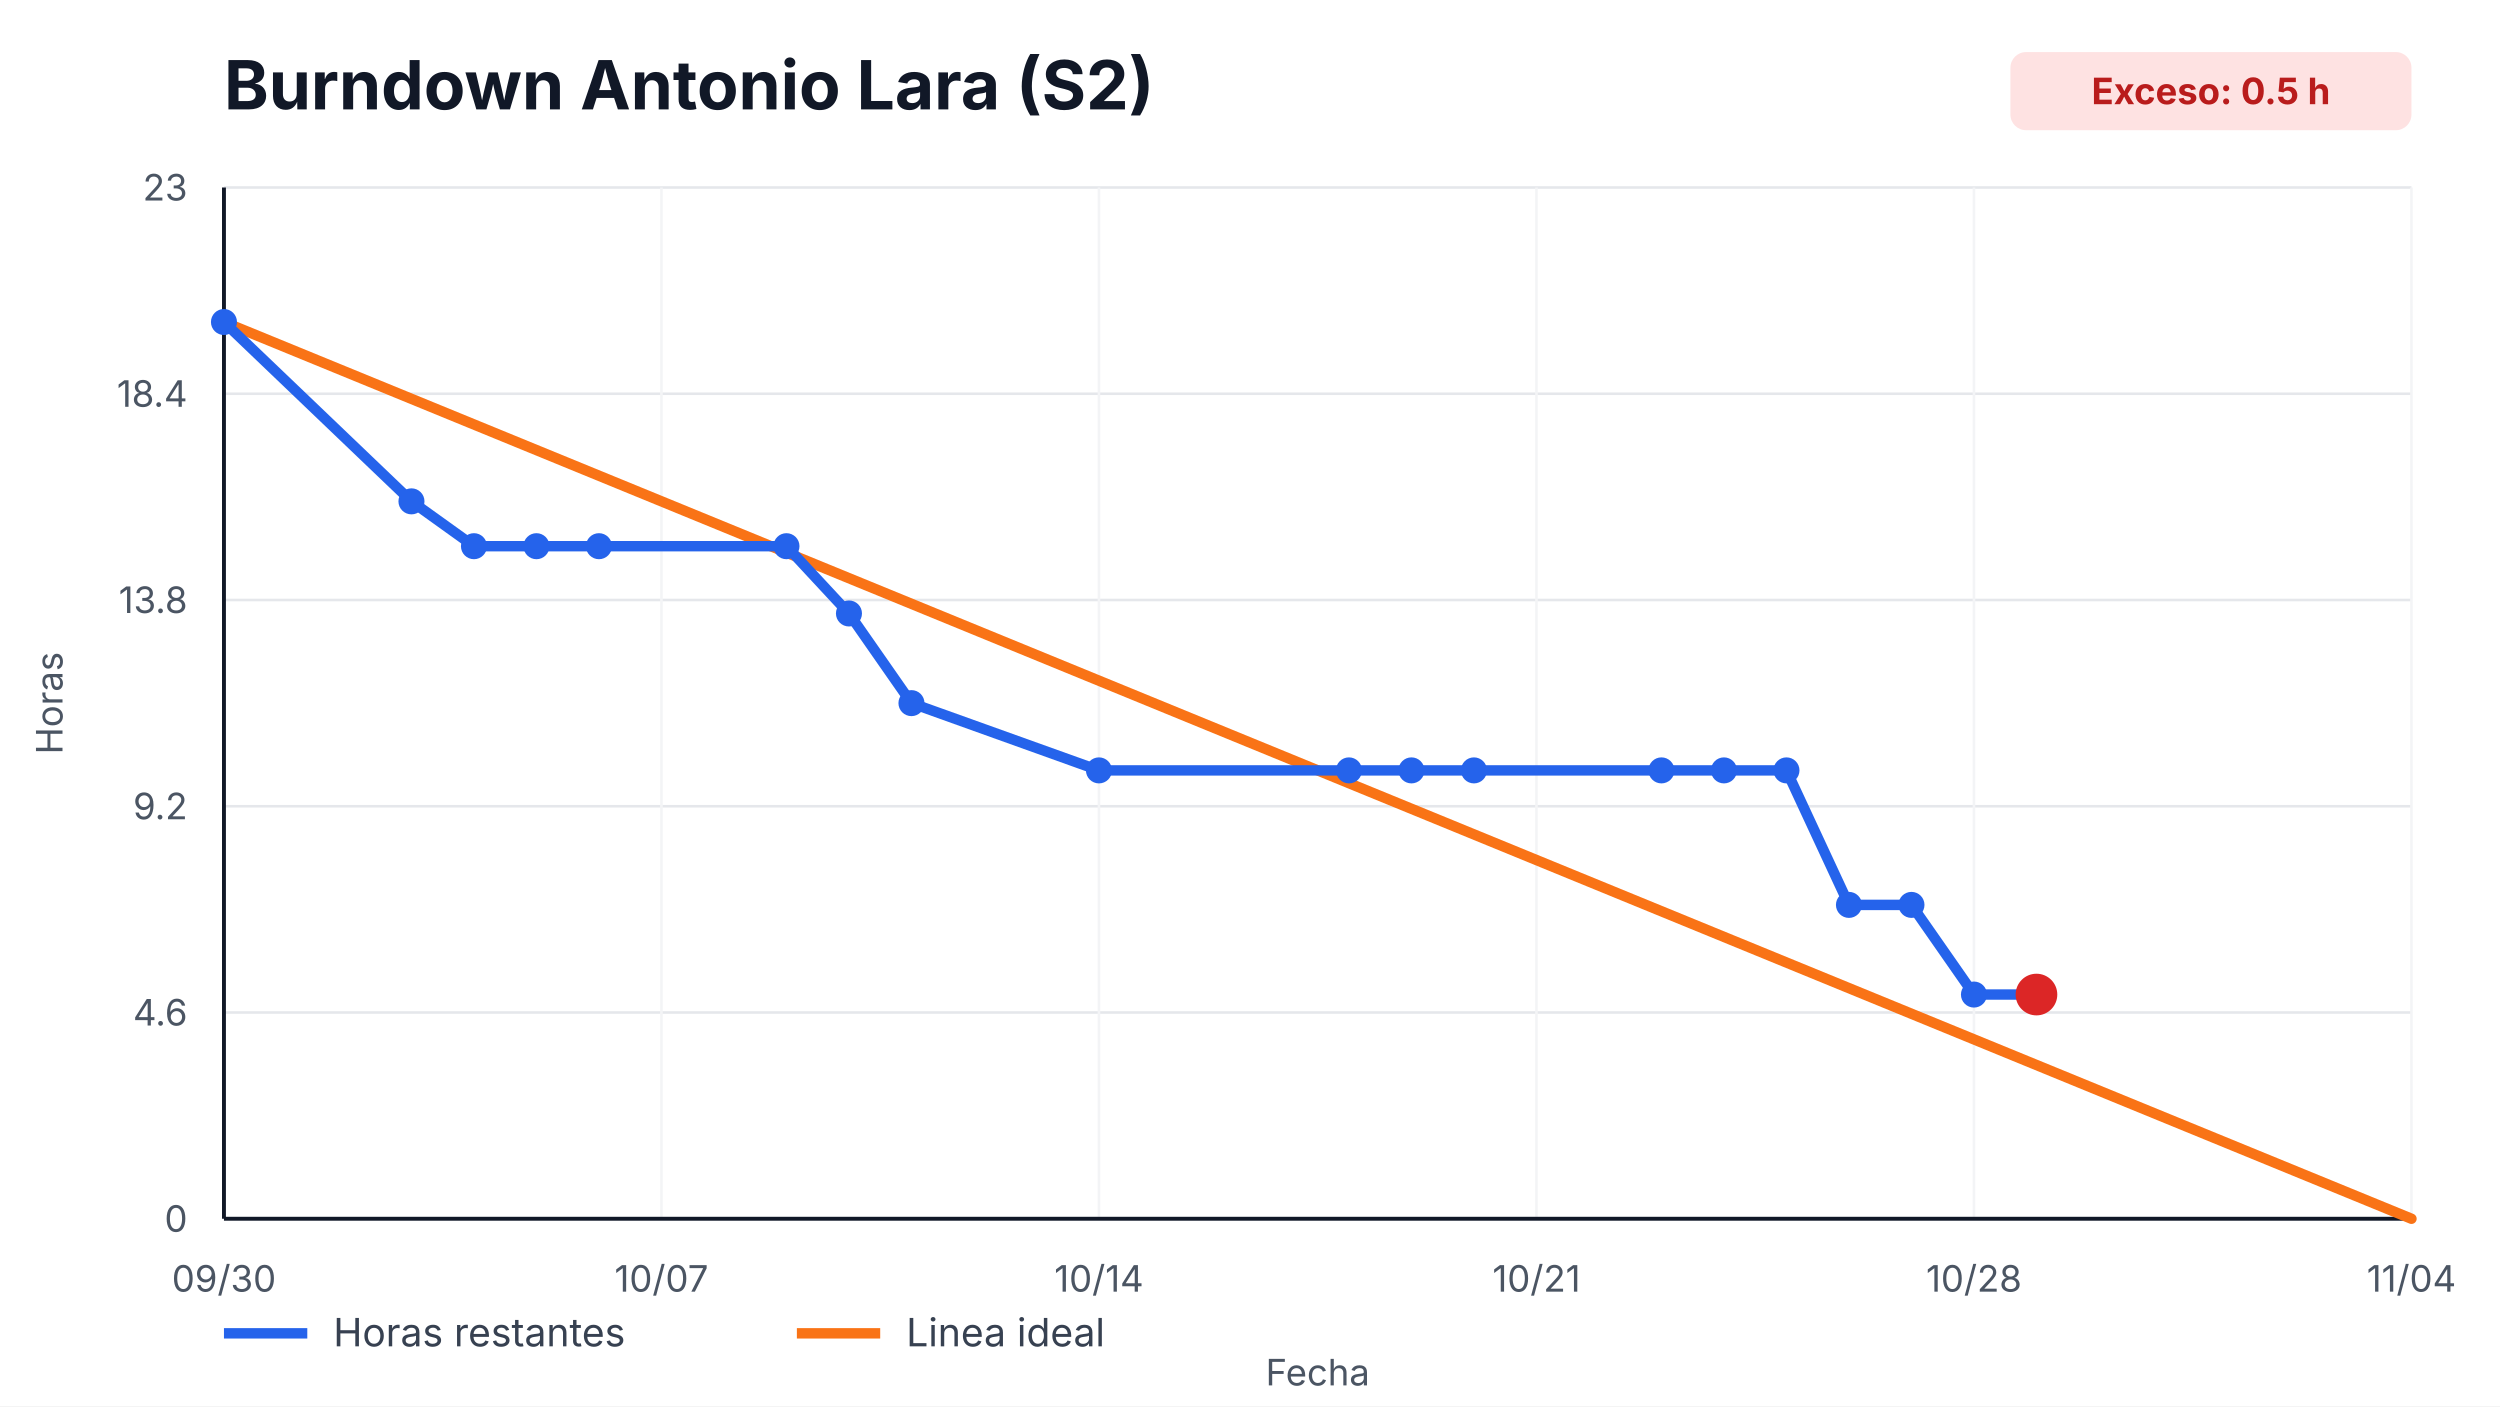
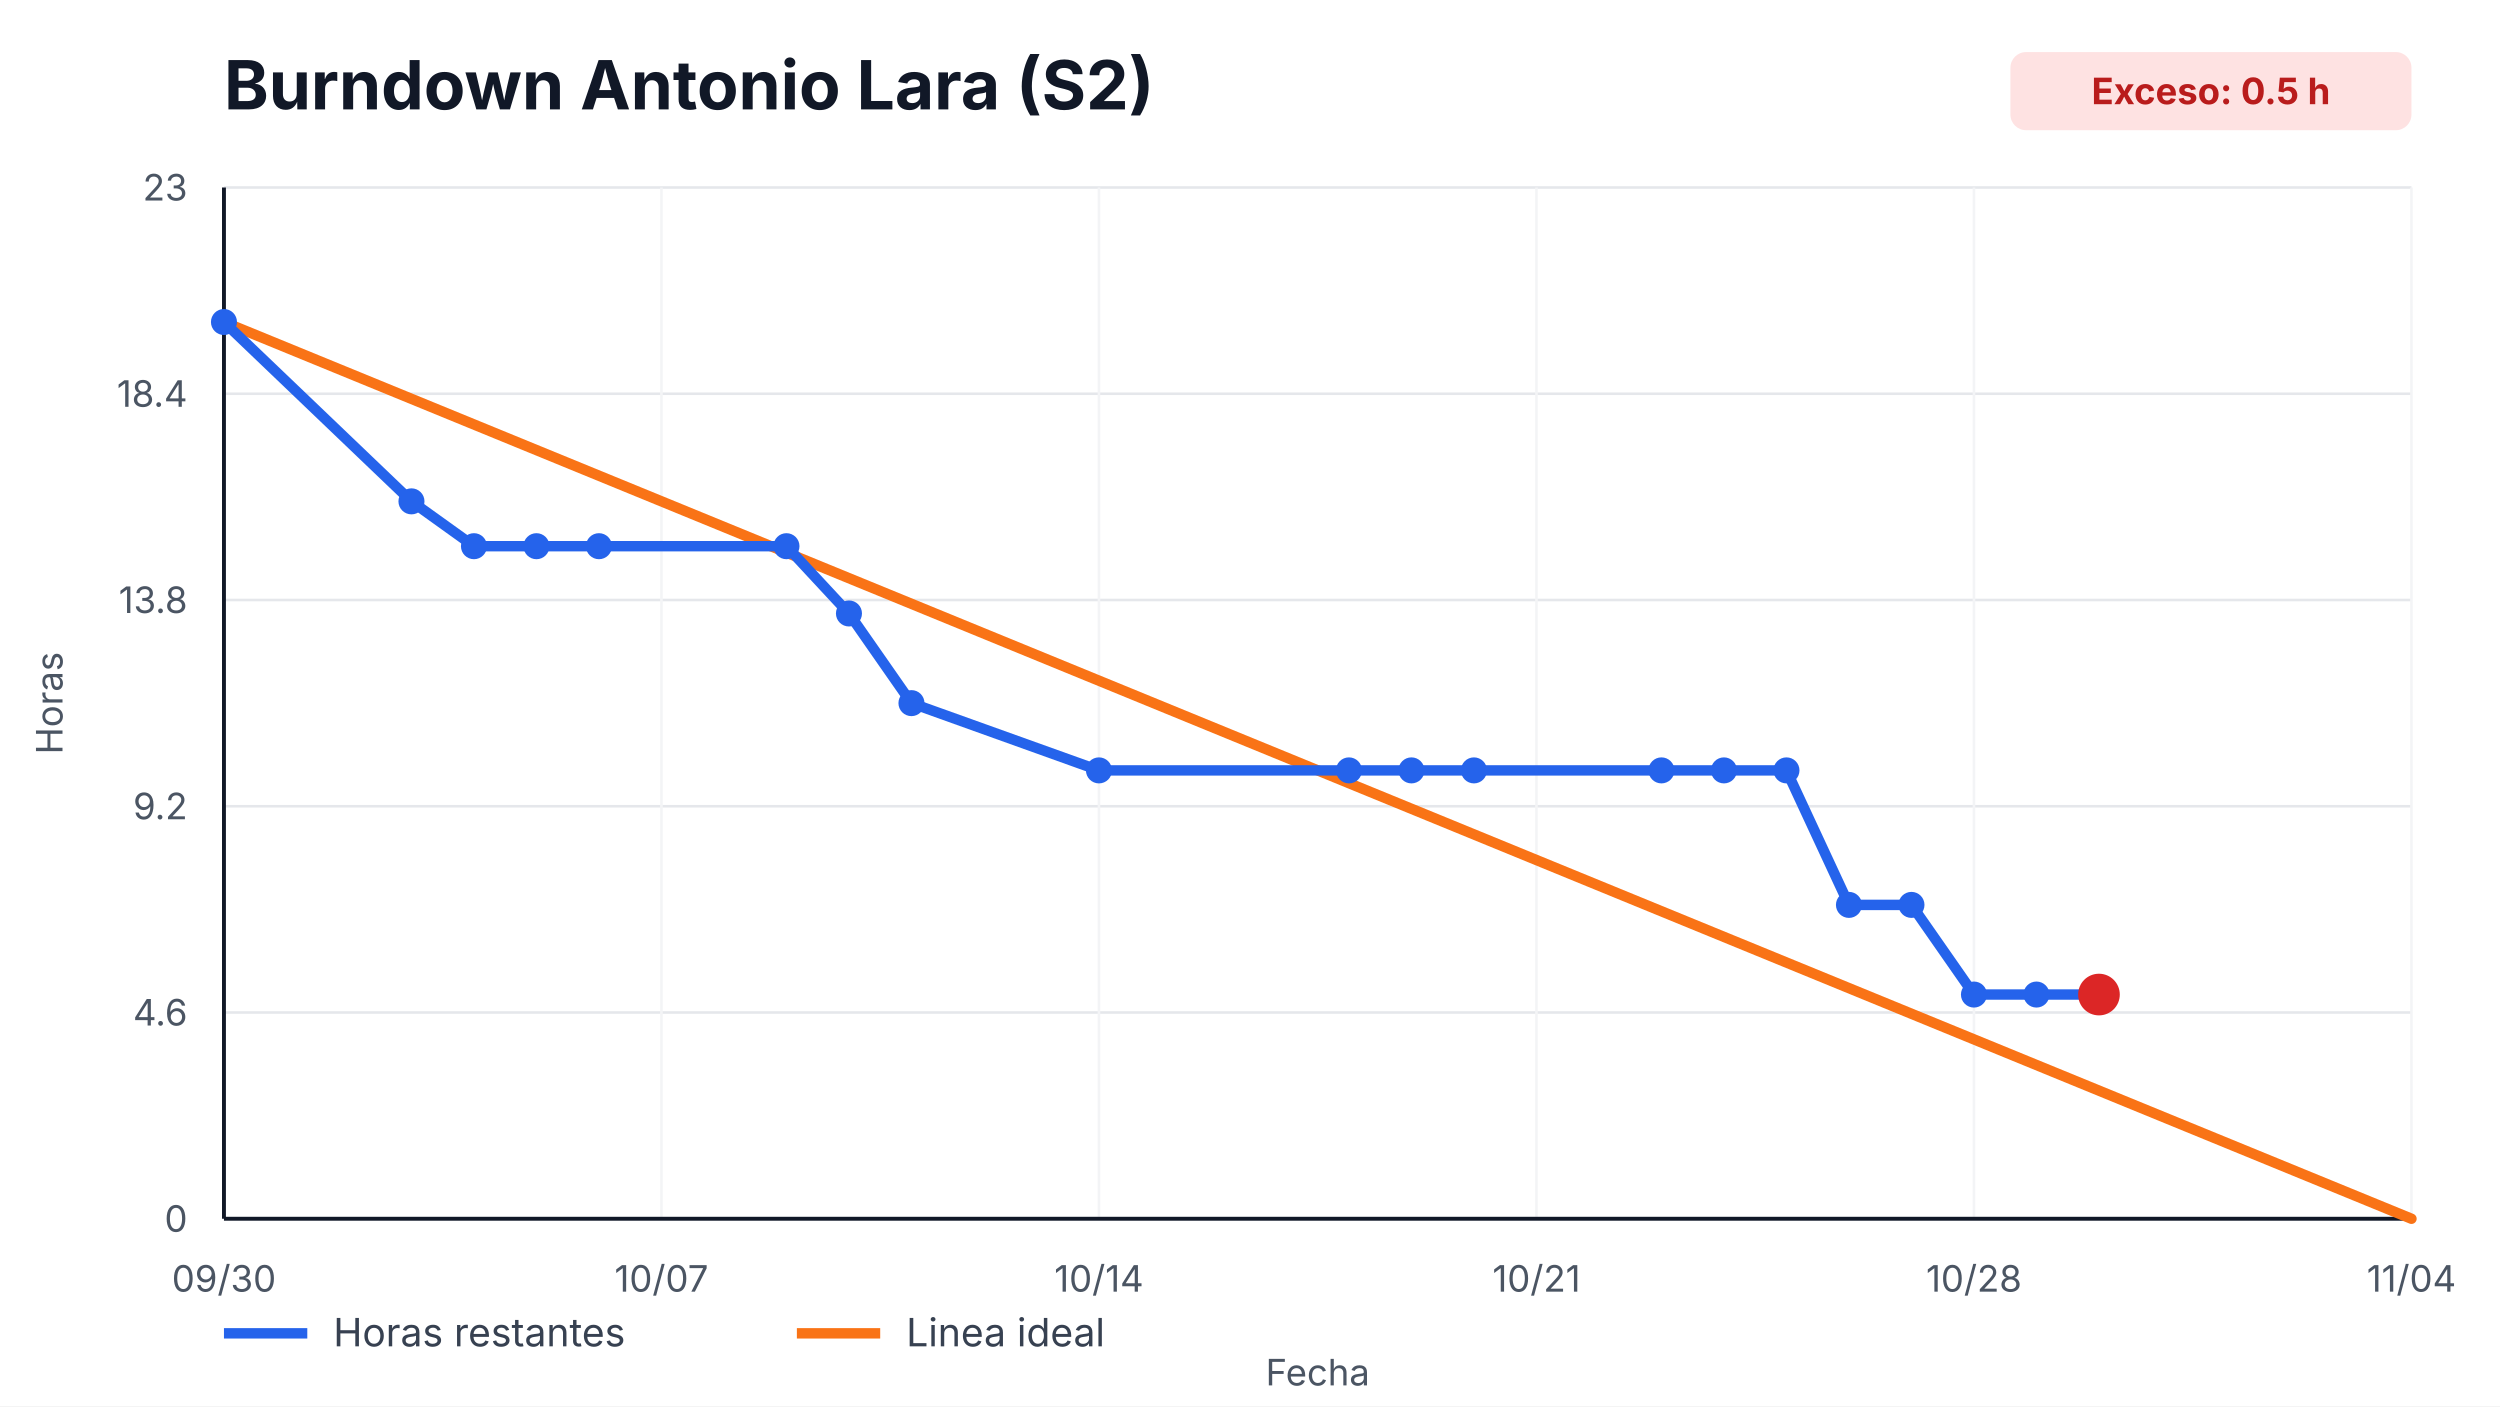
<svg xmlns="http://www.w3.org/2000/svg" width="960" height="540" viewBox="0 0 960 540" role="img" aria-label="Burndown Antonio Lara (S2)">
  <style>
    text { font-family: -apple-system, BlinkMacSystemFont, "Segoe UI", sans-serif; fill: #111827; }
    .title { font-size: 26px; font-weight: 700; }
    .axis { font-size: 14px; fill: #4b5563; }
    .legend { font-size: 15px; fill: #374151; }
    .overrun { font-size: 14px; font-weight: 700; fill: #b91c1c; }
  </style>
  <rect width="100%" height="100%" fill="#ffffff" />
  <text x="86" y="42" class="title">Burndown Antonio Lara (S2)</text>
  <rect x="772" y="20" width="154" height="30" rx="6" fill="#fee2e2" />
  <text x="849" y="40" text-anchor="middle" class="overrun">Exceso: 0.5 h</text>
  <g>
    <line x1="86" y1="468.00" x2="926" y2="468.00" stroke="#e5e7eb" />
    <line x1="86" y1="388.80" x2="926" y2="388.80" stroke="#e5e7eb" />
    <line x1="86" y1="309.60" x2="926" y2="309.60" stroke="#e5e7eb" />
    <line x1="86" y1="230.40" x2="926" y2="230.40" stroke="#e5e7eb" />
    <line x1="86" y1="151.20" x2="926" y2="151.20" stroke="#e5e7eb" />
    <line x1="86" y1="72.00" x2="926" y2="72.00" stroke="#e5e7eb" />
  </g>
  <g>
    <line x1="86.00" y1="72" x2="86.00" y2="468" stroke="#f3f4f6" />
    <text x="86.00" y="496" text-anchor="middle" class="axis">09/30</text>
    <line x1="254.00" y1="72" x2="254.00" y2="468" stroke="#f3f4f6" />
    <text x="254.00" y="496" text-anchor="middle" class="axis">10/07</text>
    <line x1="422.00" y1="72" x2="422.00" y2="468" stroke="#f3f4f6" />
    <text x="422.00" y="496" text-anchor="middle" class="axis">10/14</text>
    <line x1="590.00" y1="72" x2="590.00" y2="468" stroke="#f3f4f6" />
    <text x="590.00" y="496" text-anchor="middle" class="axis">10/21</text>
    <line x1="758.00" y1="72" x2="758.00" y2="468" stroke="#f3f4f6" />
    <text x="758.00" y="496" text-anchor="middle" class="axis">10/28</text>
    <line x1="926.00" y1="72" x2="926.00" y2="468" stroke="#f3f4f6" />
    <text x="926.00" y="496" text-anchor="middle" class="axis">11/04</text>
  </g>
  <line x1="86" y1="468" x2="926" y2="468" stroke="#111827" stroke-width="1.5" />
  <line x1="86" y1="72" x2="86" y2="468" stroke="#111827" stroke-width="1.5" />
  <g>
    <text x="72" y="473.00" text-anchor="end" class="axis">0</text>
    <text x="72" y="393.80" text-anchor="end" class="axis">4.6</text>
    <text x="72" y="314.60" text-anchor="end" class="axis">9.2</text>
    <text x="72" y="235.40" text-anchor="end" class="axis">13.8</text>
    <text x="72" y="156.20" text-anchor="end" class="axis">18.4</text>
    <text x="72" y="77.00" text-anchor="end" class="axis">23</text>
  </g>
  <polyline points="86.00,123.65 926.00,468.00" fill="none" stroke="#f97316" stroke-width="4" stroke-linecap="round" />
-   <polyline points="86.00,123.65 158.00,192.52 182.00,209.74 206.00,209.74 230.00,209.74 302.00,209.74 326.00,235.57 350.00,270.00 422.00,295.83 518.00,295.83 542.00,295.83 566.00,295.83 638.00,295.83 662.00,295.83 686.00,295.83 710.00,347.48 734.00,347.48 758.00,381.91 782.00,381.91" fill="none" stroke="#2563eb" stroke-width="4" stroke-linecap="round" stroke-linejoin="round" />
+   <polyline points="86.00,123.65 158.00,192.52 182.00,209.74 206.00,209.74 230.00,209.74 302.00,209.74 326.00,235.57 350.00,270.00 422.00,295.83 518.00,295.83 542.00,295.83 566.00,295.83 638.00,295.83 662.00,295.83 686.00,295.83 710.00,347.48 734.00,347.48 758.00,381.91 782.00,381.91 806.00,381.91" fill="none" stroke="#2563eb" stroke-width="4" stroke-linecap="round" stroke-linejoin="round" />
  <g>
    <circle cx="86.00" cy="123.65" r="5" fill="#2563eb" />
    <circle cx="158.00" cy="192.52" r="5" fill="#2563eb" />
    <circle cx="182.00" cy="209.74" r="5" fill="#2563eb" />
    <circle cx="206.00" cy="209.74" r="5" fill="#2563eb" />
    <circle cx="230.00" cy="209.74" r="5" fill="#2563eb" />
    <circle cx="302.00" cy="209.74" r="5" fill="#2563eb" />
    <circle cx="326.00" cy="235.57" r="5" fill="#2563eb" />
    <circle cx="350.00" cy="270.00" r="5" fill="#2563eb" />
    <circle cx="422.00" cy="295.83" r="5" fill="#2563eb" />
    <circle cx="518.00" cy="295.83" r="5" fill="#2563eb" />
    <circle cx="542.00" cy="295.83" r="5" fill="#2563eb" />
    <circle cx="566.00" cy="295.83" r="5" fill="#2563eb" />
    <circle cx="638.00" cy="295.83" r="5" fill="#2563eb" />
    <circle cx="662.00" cy="295.83" r="5" fill="#2563eb" />
    <circle cx="686.00" cy="295.83" r="5" fill="#2563eb" />
    <circle cx="710.00" cy="347.48" r="5" fill="#2563eb" />
    <circle cx="734.00" cy="347.48" r="5" fill="#2563eb" />
    <circle cx="758.00" cy="381.91" r="5" fill="#2563eb" />
    <circle cx="782.00" cy="381.91" r="5" fill="#2563eb" />
+     <circle cx="806.00" cy="381.91" r="5" fill="#2563eb" />
  </g>
-   <circle cx="782.00" cy="381.91" r="8" fill="#dc2626" />
+   <circle cx="806.00" cy="381.91" r="8" fill="#dc2626" />
  <line x1="86" y1="512" x2="118" y2="512" stroke="#2563eb" stroke-width="4" />
  <text x="128" y="517" class="legend">Horas restantes</text>
  <line x1="306" y1="512" x2="338" y2="512" stroke="#f97316" stroke-width="4" />
  <text x="348" y="517" class="legend">Linea ideal</text>
  <text x="506.0" y="532" text-anchor="middle" class="axis">Fecha</text>
  <text x="24" y="270.0" transform="rotate(-90 24,270.0)" text-anchor="middle" class="axis">Horas</text>
</svg>
